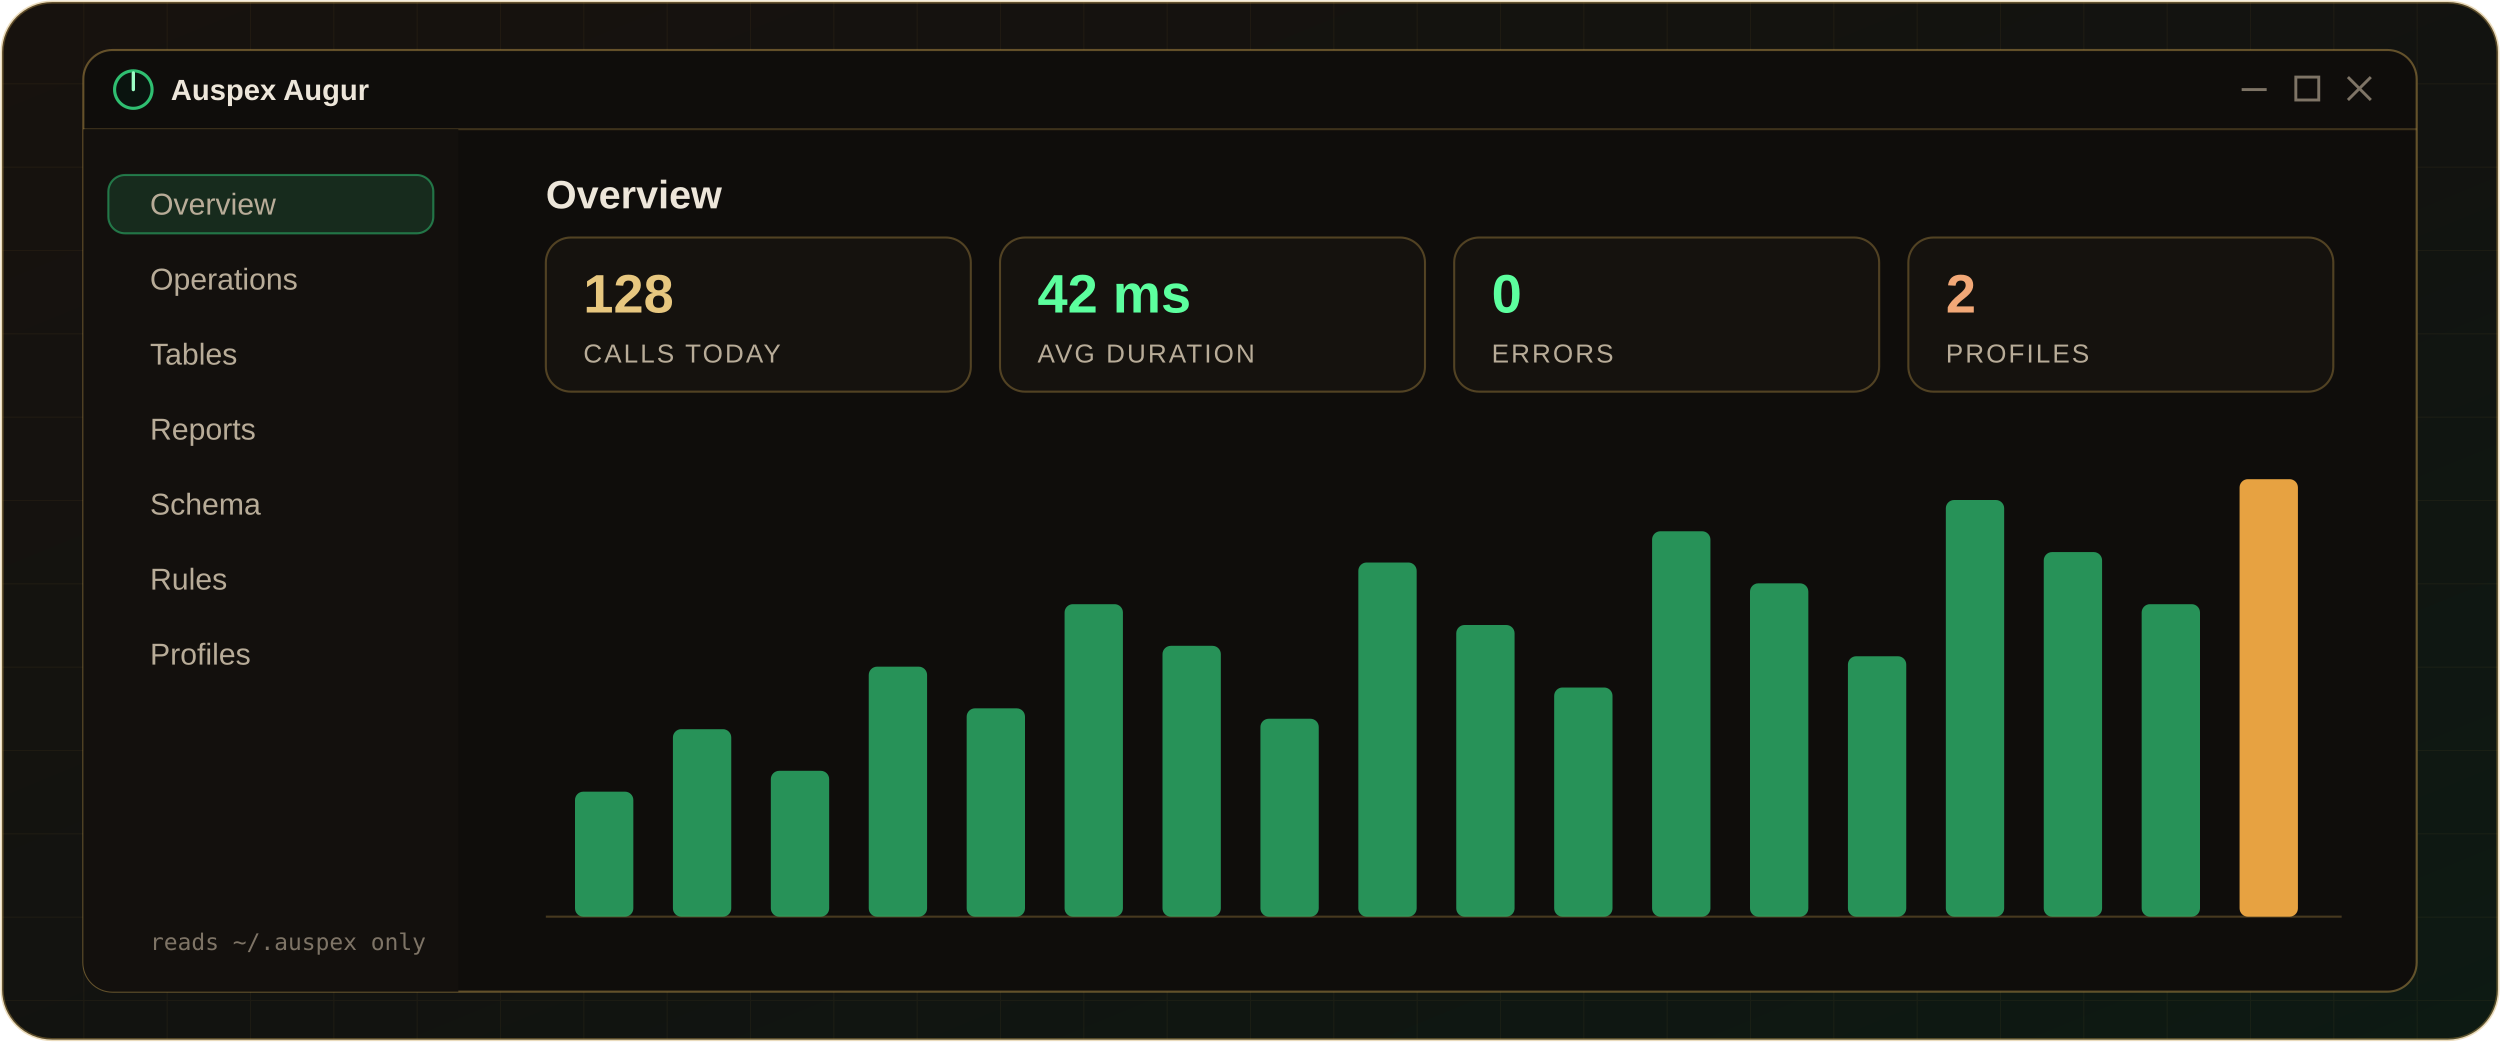
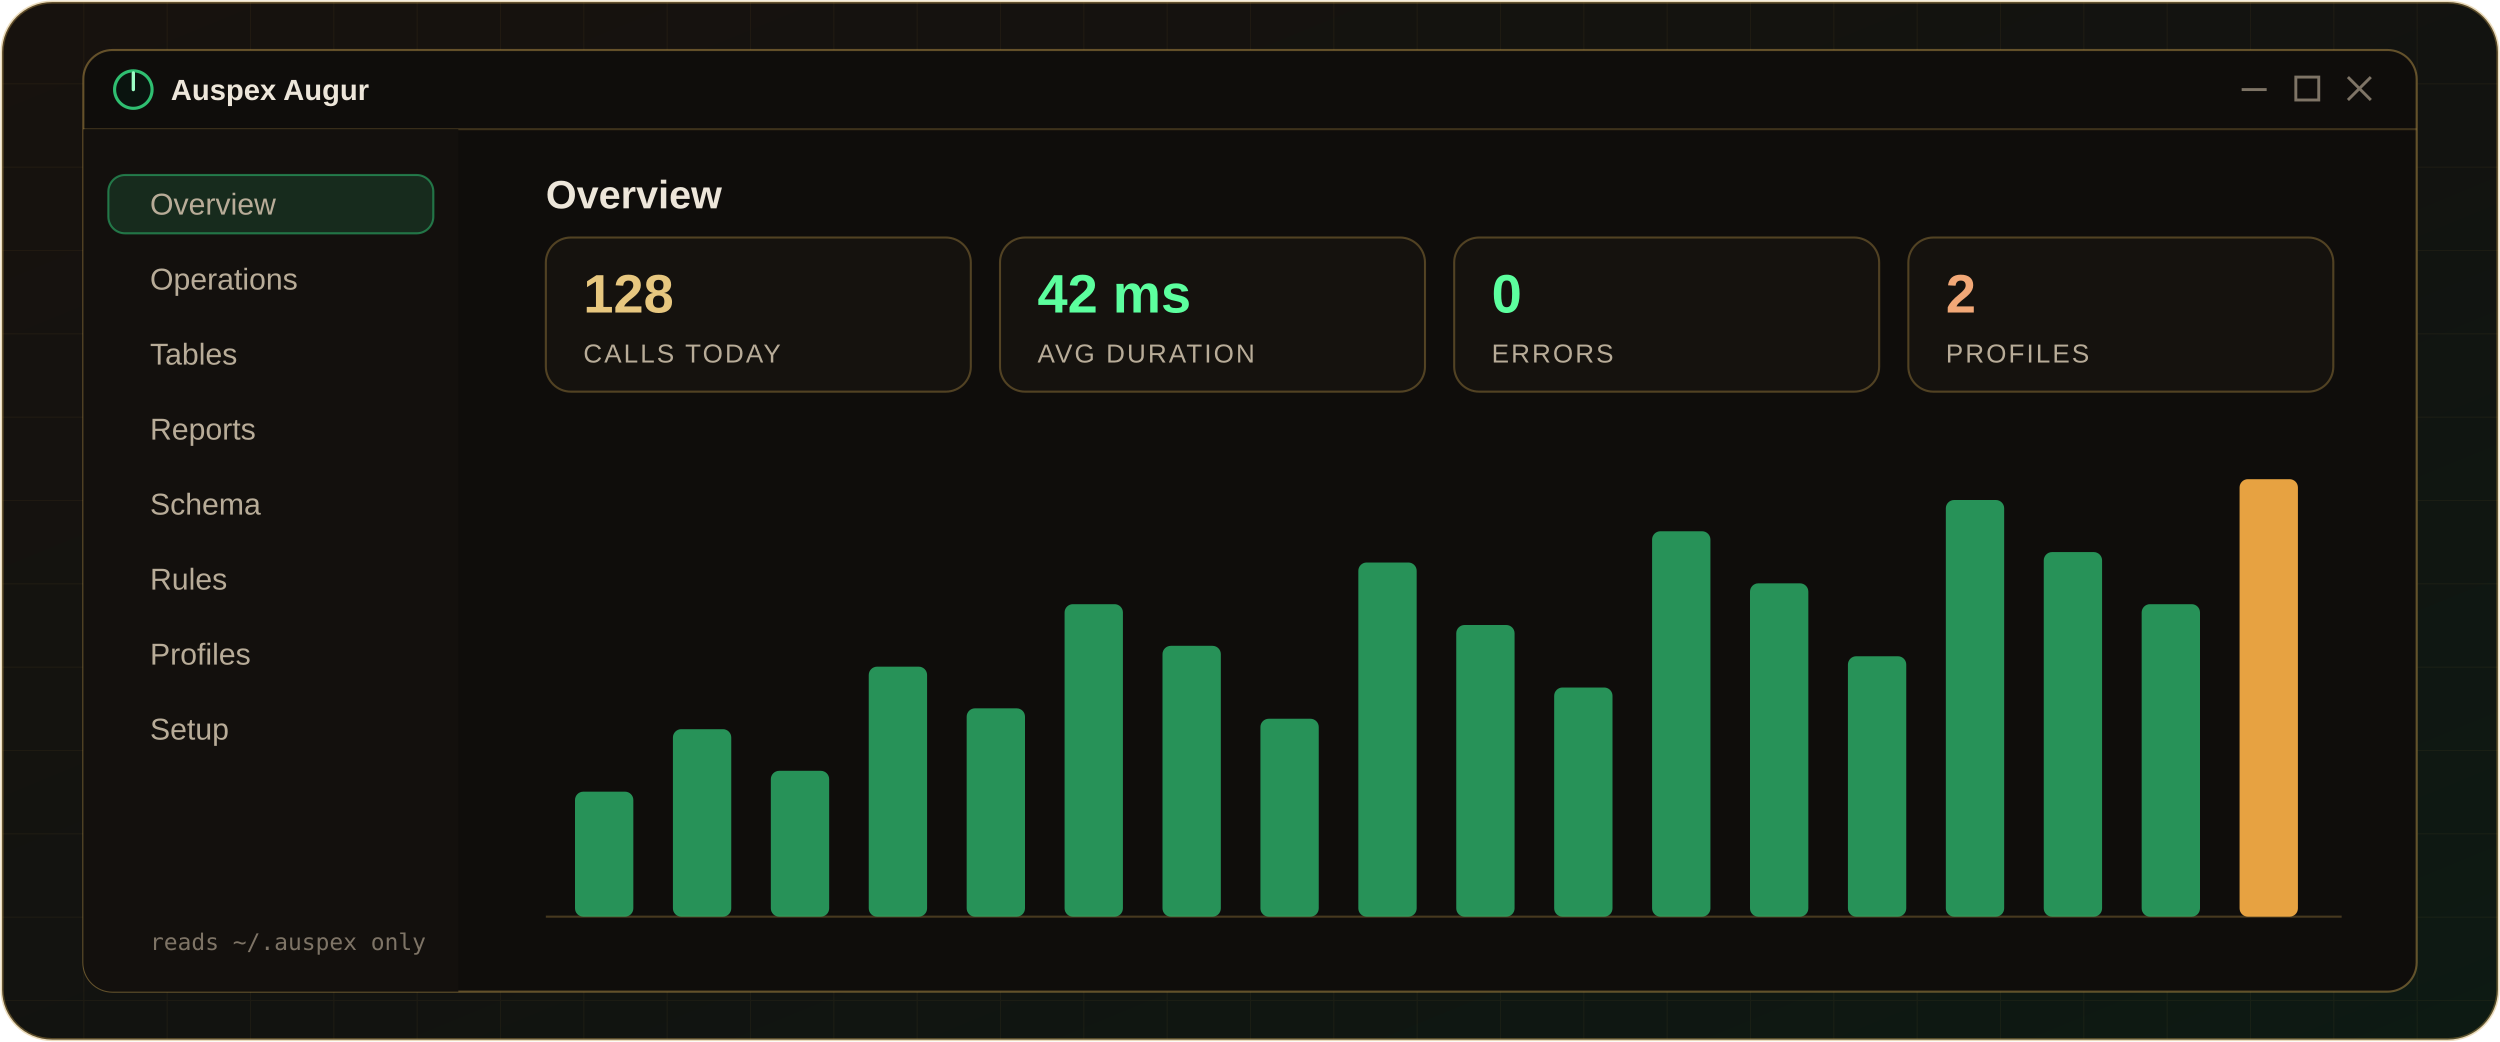
- <svg xmlns="http://www.w3.org/2000/svg" width="1200" height="500" viewBox="0 0 1200 500" role="img" aria-label="Desktop app: overview charts, the report library, the relation map and a table page with switchable themes">
+ <svg xmlns="http://www.w3.org/2000/svg" width="1200" height="500" viewBox="0 0 1200 500" role="img" aria-label="Desktop app: overview charts, the report library, the relation map, a table page with switchable themes and the first-run Setup screen">
  <style>
- .sc { opacity: 0; animation: 16s ease-in-out infinite; }
- .s0 { opacity: 1; animation-name: s0; } .s1 { animation-name: s1; } .s2 { animation-name: s2; } .s3 { animation-name: s3; }
- @keyframes s0 { 0% { opacity: 0; } 2.19%, 22.81% { opacity: 1; } 25.00%, 100% { opacity: 0; } }
- @keyframes s1 { 0%, 25.00% { opacity: 0; } 27.19%, 47.81% { opacity: 1; } 50.00%, 100% { opacity: 0; } }
- @keyframes s2 { 0%, 50.00% { opacity: 0; } 52.19%, 72.81% { opacity: 1; } 75.00%, 100% { opacity: 0; } }
- @keyframes s3 { 0%, 75.00% { opacity: 0; } 77.19%, 97.81% { opacity: 1; } 100.00%, 100% { opacity: 0; } }
- .hl { animation: hl 16s ease-in-out infinite; }
- @keyframes hl { 0% { transform: translateY(0); } 0.31%, 23.13% { transform: translateY(0px); } 25.31%, 48.13% { transform: translateY(108px); } 50.31%, 73.13% { transform: translateY(144px); } 75.31%, 98.13% { transform: translateY(72px); } 100% { transform: translateY(0); } }
+ .sc { opacity: 0; animation: 20s ease-in-out infinite; }
+ .s0 { opacity: 1; animation-name: s0; } .s1 { animation-name: s1; } .s2 { animation-name: s2; } .s3 { animation-name: s3; } .s4 { animation-name: s4; }
+ @keyframes s0 { 0.00% { opacity: 0; } 1.75%, 18.25% { opacity: 1; } 20.00%, 100% { opacity: 0; } }
+ @keyframes s1 { 0.00%, 20.00% { opacity: 0; } 21.75%, 38.25% { opacity: 1; } 40.00%, 100% { opacity: 0; } }
+ @keyframes s2 { 0.00%, 40.00% { opacity: 0; } 41.75%, 58.25% { opacity: 1; } 60.00%, 100% { opacity: 0; } }
+ @keyframes s3 { 0.00%, 60.00% { opacity: 0; } 61.75%, 78.25% { opacity: 1; } 80.00%, 100% { opacity: 0; } }
+ @keyframes s4 { 0%, 80.00% { opacity: 0; } 81.75%, 98.25% { opacity: 1; } 100% { opacity: 0; } }
+ .hl { animation: hl 20s ease-in-out infinite; }
+ @keyframes hl { 0.00% { transform: translateY(0); } 0.25%, 18.50% { transform: translateY(0px); } 20.25%, 38.50% { transform: translateY(108px); } 40.25%, 58.50% { transform: translateY(144px); } 60.25%, 78.50% { transform: translateY(72px); } 80.25%, 98.50% { transform: translateY(252px); } 100% { transform: translateY(0); } }
.msw { transform-origin: 64px 43px; animation: spin 3s linear infinite; }
@keyframes spin { to { transform: rotate(360deg); } }
- .bar { transform-box: fill-box; transform-origin: bottom; animation: bar 16s ease-out infinite; }
- @keyframes bar { 0% { transform: scaleY(.05); } 7.50%, 100% { transform: scaleY(1); } }
- .rbar { transform-box: fill-box; transform-origin: left; animation: rbar 16s ease-out infinite; }
- @keyframes rbar { 0%, 26.25% { transform: scaleX(.05); } 33.75%, 100% { transform: scaleX(1); } }
- .ask { animation: ask 16s ease-in-out infinite; }
- @keyframes ask { 0%, 37.50% { stroke-opacity: .6; } 40.00% { stroke-opacity: 1; fill: #5A3416; } 43.13%, 100% { stroke-opacity: .6; fill: #33200F; } }
- .node { transform-box: fill-box; transform-origin: center; animation: node 16s cubic-bezier(.2,.9,.3,1.3) infinite; }
- @keyframes node { 0%, 51.25% { opacity: 0; transform: scale(.6); } 55.00%, 100% { opacity: 1; transform: none; } }
- .edge { stroke-dasharray: 400; animation: edge 16s ease-out infinite; }
- @keyframes edge { 0%, 51.88% { stroke-dashoffset: 400; } 58.75%, 100% { stroke-dashoffset: 0; } }
+ .bar { transform-box: fill-box; transform-origin: bottom; animation: bar 20s ease-out infinite; }
+ @keyframes bar { 0.00% { transform: scaleY(.05); } 6.00%, 100% { transform: scaleY(1); } }
+ .rbar { transform-box: fill-box; transform-origin: left; animation: rbar 20s ease-out infinite; }
+ @keyframes rbar { 0.00%, 21.00% { transform: scaleX(.05); } 27.00%, 100% { transform: scaleX(1); } }
+ .ask { animation: ask 20s ease-in-out infinite; }
+ @keyframes ask { 0.00%, 30.00% { stroke-opacity: .6; } 32.00% { stroke-opacity: 1; fill: #5A3416; } 34.50%, 100% { stroke-opacity: .6; fill: #33200F; } }
+ .node { transform-box: fill-box; transform-origin: center; animation: node 20s cubic-bezier(.2,.9,.3,1.3) infinite; }
+ @keyframes node { 0.00%, 41.00% { opacity: 0; transform: scale(.6); } 44.00%, 100% { opacity: 1; transform: none; } }
+ .edge { stroke-dasharray: 400; animation: edge 20s ease-out infinite; }
+ @keyframes edge { 0.00%, 41.50% { stroke-dashoffset: 400; } 47.00%, 100% { stroke-dashoffset: 0; } }
.ping { transform-box: fill-box; transform-origin: center; opacity: 0; animation: ping 2s ease-out infinite; }
@keyframes ping { 0% { transform: scale(.5); opacity: .7; } 100% { transform: scale(2); opacity: 0; } }
- .tc, .tc2 { fill: #1F5A36; stroke: #2FBF71; animation: 16s linear infinite; }
+ .tc, .tc2 { fill: #1F5A36; stroke: #2FBF71; animation: 20s linear infinite; }
.tc { animation-name: tc; } .tc2 { fill: #14261B; animation-name: tc2; }
- @keyframes tc { 0%, 80.63% { fill: #1F5A36; stroke: #2FBF71; } 82.50%, 86.88% { fill: #5A3416; stroke: #D7783A; } 88.75%, 93.13% { fill: #2E5414; stroke: #7CFF4F; } 95.00%, 98.13% { fill: #14403A; stroke: #3FB8A8; } 100% { fill: #1F5A36; stroke: #2FBF71; } }
- @keyframes tc2 { 0%, 80.63% { fill: #14261B; stroke: #2FBF71; } 82.50%, 86.88% { fill: #3A2310; stroke: #D7783A; } 88.75%, 93.13% { fill: #1D3510; stroke: #7CFF4F; } 95.00%, 98.13% { fill: #0E2B27; stroke: #3FB8A8; } 100% { fill: #14261B; stroke: #2FBF71; } }
- .sring { animation: sring 16s ease-in-out infinite; }
- @keyframes sring { 0%, 80.63% { transform: translateX(0); } 82.50%, 86.88% { transform: translateX(46px); } 88.75%, 93.13% { transform: translateX(92px); } 95.00%, 98.13% { transform: translateX(138px); } 100% { transform: translateX(0); } }
+ @keyframes tc { 0.00%, 64.50% { fill: #1F5A36; stroke: #2FBF71; } 66.00%, 69.50% { fill: #5A3416; stroke: #D7783A; } 71.00%, 74.50% { fill: #2E5414; stroke: #7CFF4F; } 76.00%, 78.50% { fill: #14403A; stroke: #3FB8A8; } 100% { fill: #1F5A36; stroke: #2FBF71; } }
+ @keyframes tc2 { 0.00%, 64.50% { fill: #14261B; stroke: #2FBF71; } 66.00%, 69.50% { fill: #3A2310; stroke: #D7783A; } 71.00%, 74.50% { fill: #1D3510; stroke: #7CFF4F; } 76.00%, 78.50% { fill: #0E2B27; stroke: #3FB8A8; } 100% { fill: #14261B; stroke: #2FBF71; } }
+ .sring { animation: sring 20s ease-in-out infinite; }
+ @keyframes sring { 0.00%, 64.50% { transform: translateX(0); } 66.00%, 69.50% { transform: translateX(46px); } 71.00%, 74.50% { transform: translateX(92px); } 76.00%, 78.50% { transform: translateX(138px); } 100% { transform: translateX(0); } }
+ .chk { transform-box: fill-box; transform-origin: center; animation: chk 20s cubic-bezier(.2,.9,.3,1.3) infinite; }
+ @keyframes chk { 0%, 81.00% { opacity: 0; transform: scale(.4); } 82.50%, 100% { opacity: 1; transform: none; } }
+ .pwd { animation: pwd 20s steps(10) infinite; }
+ @keyframes pwd { 0%, 86.00% { width: 0; } 90.00%, 100% { width: 132px; } }
+ .save { animation: save 20s ease-in-out infinite; }
+ @keyframes save { 0%, 90.50% { fill: #13301F; } 91.25% { fill: #2FBF71; } 92.50%, 100% { fill: #13301F; } }
+ .saved { animation: saved 20s ease-out infinite; }
+ @keyframes saved { 0%, 92.25% { opacity: 0; } 93.50%, 100% { opacity: 1; } }
@media (prefers-reduced-motion: reduce) { * { animation: none !important; } }
</style>
  <defs>
    <linearGradient id="dbg" x1="0" y1="0" x2="1" y2="1">
      <stop offset="0" stop-color="#17120E" />
      <stop offset=".55" stop-color="#121310" />
      <stop offset="1" stop-color="#0D1A13" />
    </linearGradient>
    <pattern id="dgrid" width="40" height="40" patternUnits="userSpaceOnUse">
      <path d="M40 0H0V40" fill="none" stroke="#C9A04F" stroke-opacity=".06" stroke-width="1" />
    </pattern>
  </defs>
  <rect x="1" y="1" width="1198" height="498" rx="24" fill="url(#dbg)" />
  <rect x="1" y="1" width="1198" height="498" rx="24" fill="url(#dgrid)" />
  <rect x="1" y="1" width="1198" height="498" rx="24" fill="none" stroke="#C9A04F" stroke-opacity=".38" stroke-width="1.5" />
  <rect x="40" y="24" width="1120" height="452" rx="14" fill="#0F0D0B" stroke="#C9A04F" stroke-opacity=".45" />
  <path d="M40 62H1160" stroke="#C9A04F" stroke-opacity=".25" />
  <circle cx="64" cy="43" r="9" fill="#0A140F" stroke="#2FBF71" stroke-width="1.5" />
  <g class="msw">
    <line x1="64" y1="43" x2="64" y2="35" stroke="#9DFFC6" stroke-width="1.6" stroke-linecap="round" />
  </g>
  <text x="82" y="48" font-family="'Segoe UI', -apple-system, 'Helvetica Neue', Arial, sans-serif" font-size="14" font-weight="700" fill="#EDE6DA">Auspex Augur</text>
  <g stroke="#7E7466" stroke-width="1.4" fill="none">
    <path d="M1076 43h12" />
    <rect x="1102" y="37" width="11" height="11" />
    <path d="M1127 37l11 11M1138 37l-11 11" />
  </g>
  <path d="M40 62H220V476H54a14 14 0 0 1-14-14z" fill="#13100D" />
  <rect class="hl" x="52" y="84" width="156" height="28" rx="8" fill="#2FBF71" fill-opacity=".16" stroke="#2FBF71" stroke-opacity=".55" />
  <text x="72" y="103" font-family="'Segoe UI', -apple-system, 'Helvetica Neue', Arial, sans-serif" font-size="14.5" fill="#B8AC98">Overview</text>
  <text x="72" y="139" font-family="'Segoe UI', -apple-system, 'Helvetica Neue', Arial, sans-serif" font-size="14.5" fill="#B8AC98">Operations</text>
  <text x="72" y="175" font-family="'Segoe UI', -apple-system, 'Helvetica Neue', Arial, sans-serif" font-size="14.5" fill="#B8AC98">Tables</text>
  <text x="72" y="211" font-family="'Segoe UI', -apple-system, 'Helvetica Neue', Arial, sans-serif" font-size="14.5" fill="#B8AC98">Reports</text>
  <text x="72" y="247" font-family="'Segoe UI', -apple-system, 'Helvetica Neue', Arial, sans-serif" font-size="14.5" fill="#B8AC98">Schema</text>
  <text x="72" y="283" font-family="'Segoe UI', -apple-system, 'Helvetica Neue', Arial, sans-serif" font-size="14.5" fill="#B8AC98">Rules</text>
  <text x="72" y="319" font-family="'Segoe UI', -apple-system, 'Helvetica Neue', Arial, sans-serif" font-size="14.5" fill="#B8AC98">Profiles</text>
+   <text x="72" y="355" font-family="'Segoe UI', -apple-system, 'Helvetica Neue', Arial, sans-serif" font-size="14.5" fill="#B8AC98">Setup</text>
  <text x="72" y="456" font-family="Consolas, 'SFMono-Regular', Menlo, monospace" font-size="11" fill="#7E7466">reads ~/.auspex only</text>
  <g class="sc s0">
    <text x="262" y="100" font-family="'Segoe UI', -apple-system, 'Helvetica Neue', Arial, sans-serif" font-size="19" font-weight="700" fill="#EDE6DA">Overview</text>
    <rect x="262" y="114" width="204" height="74" rx="12" fill="#15120E" stroke="#C9A04F" stroke-opacity=".35" />
    <text x="280" y="150" font-family="'Segoe UI', -apple-system, 'Helvetica Neue', Arial, sans-serif" font-size="26" font-weight="700" fill="#E7C77F">128</text>
    <text x="280" y="174" font-family="'Segoe UI', -apple-system, 'Helvetica Neue', Arial, sans-serif" font-size="12.5" letter-spacing="1" fill="#B8AC98">CALLS TODAY</text>
    <rect x="480" y="114" width="204" height="74" rx="12" fill="#15120E" stroke="#C9A04F" stroke-opacity=".35" />
    <text x="498" y="150" font-family="'Segoe UI', -apple-system, 'Helvetica Neue', Arial, sans-serif" font-size="26" font-weight="700" fill="#5CFF9E">42 ms</text>
    <text x="498" y="174" font-family="'Segoe UI', -apple-system, 'Helvetica Neue', Arial, sans-serif" font-size="12.5" letter-spacing="1" fill="#B8AC98">AVG DURATION</text>
    <rect x="698" y="114" width="204" height="74" rx="12" fill="#15120E" stroke="#C9A04F" stroke-opacity=".35" />
    <text x="716" y="150" font-family="'Segoe UI', -apple-system, 'Helvetica Neue', Arial, sans-serif" font-size="26" font-weight="700" fill="#5CFF9E">0</text>
    <text x="716" y="174" font-family="'Segoe UI', -apple-system, 'Helvetica Neue', Arial, sans-serif" font-size="12.5" letter-spacing="1" fill="#B8AC98">ERRORS</text>
    <rect x="916" y="114" width="204" height="74" rx="12" fill="#15120E" stroke="#C9A04F" stroke-opacity=".35" />
    <text x="934" y="150" font-family="'Segoe UI', -apple-system, 'Helvetica Neue', Arial, sans-serif" font-size="26" font-weight="700" fill="#F2A877">2</text>
    <text x="934" y="174" font-family="'Segoe UI', -apple-system, 'Helvetica Neue', Arial, sans-serif" font-size="12.5" letter-spacing="1" fill="#B8AC98">PROFILES</text>
    <path d="M262 440H1124" stroke="#C9A04F" stroke-opacity=".3" />
    <rect class="bar" x="276" y="380" width="28" height="60" rx="4" fill="#2FBF71" fill-opacity="0.75" style="animation-delay:0.00s" />
    <rect class="bar" x="323" y="350" width="28" height="90" rx="4" fill="#2FBF71" fill-opacity="0.75" style="animation-delay:0.04s" />
    <rect class="bar" x="370" y="370" width="28" height="70" rx="4" fill="#2FBF71" fill-opacity="0.75" style="animation-delay:0.08s" />
    <rect class="bar" x="417" y="320" width="28" height="120" rx="4" fill="#2FBF71" fill-opacity="0.75" style="animation-delay:0.12s" />
    <rect class="bar" x="464" y="340" width="28" height="100" rx="4" fill="#2FBF71" fill-opacity="0.75" style="animation-delay:0.16s" />
    <rect class="bar" x="511" y="290" width="28" height="150" rx="4" fill="#2FBF71" fill-opacity="0.75" style="animation-delay:0.20s" />
    <rect class="bar" x="558" y="310" width="28" height="130" rx="4" fill="#2FBF71" fill-opacity="0.75" style="animation-delay:0.24s" />
    <rect class="bar" x="605" y="345" width="28" height="95" rx="4" fill="#2FBF71" fill-opacity="0.75" style="animation-delay:0.28s" />
    <rect class="bar" x="652" y="270" width="28" height="170" rx="4" fill="#2FBF71" fill-opacity="0.75" style="animation-delay:0.32s" />
    <rect class="bar" x="699" y="300" width="28" height="140" rx="4" fill="#2FBF71" fill-opacity="0.75" style="animation-delay:0.36s" />
    <rect class="bar" x="746" y="330" width="28" height="110" rx="4" fill="#2FBF71" fill-opacity="0.75" style="animation-delay:0.40s" />
    <rect class="bar" x="793" y="255" width="28" height="185" rx="4" fill="#2FBF71" fill-opacity="0.75" style="animation-delay:0.44s" />
    <rect class="bar" x="840" y="280" width="28" height="160" rx="4" fill="#2FBF71" fill-opacity="0.75" style="animation-delay:0.48s" />
    <rect class="bar" x="887" y="315" width="28" height="125" rx="4" fill="#2FBF71" fill-opacity="0.75" style="animation-delay:0.52s" />
    <rect class="bar" x="934" y="240" width="28" height="200" rx="4" fill="#2FBF71" fill-opacity="0.75" style="animation-delay:0.56s" />
    <rect class="bar" x="981" y="265" width="28" height="175" rx="4" fill="#2FBF71" fill-opacity="0.75" style="animation-delay:0.60s" />
    <rect class="bar" x="1028" y="290" width="28" height="150" rx="4" fill="#2FBF71" fill-opacity="0.75" style="animation-delay:0.64s" />
    <rect class="bar" x="1075" y="230" width="28" height="210" rx="4" fill="#FFB347" fill-opacity="0.9" style="animation-delay:0.68s" />
  </g>
  <g class="sc s1">
    <text x="262" y="100" font-family="'Segoe UI', -apple-system, 'Helvetica Neue', Arial, sans-serif" font-size="19" font-weight="700" fill="#EDE6DA">Reports</text>
    <rect x="258" y="118" width="300" height="20" rx="0" fill="none" />
    <text x="270" y="140" font-family="'Segoe UI', -apple-system, 'Helvetica Neue', Arial, sans-serif" font-size="14.5" fill="#EDE6DA">▾ Orders</text>
    <text x="288" y="170" font-family="'Segoe UI', -apple-system, 'Helvetica Neue', Arial, sans-serif" font-size="14.5" fill="#EDE6DA">▾ Delivery</text>
    <text x="306" y="200" font-family="'Segoe UI', -apple-system, 'Helvetica Neue', Arial, sans-serif" font-size="14.5" fill="#5CFF9E">● weekly-delivery</text>
    <text x="306" y="230" font-family="'Segoe UI', -apple-system, 'Helvetica Neue', Arial, sans-serif" font-size="14.5" fill="#B8AC98">○ region-split</text>
    <text x="270" y="260" font-family="'Segoe UI', -apple-system, 'Helvetica Neue', Arial, sans-serif" font-size="14.5" fill="#EDE6DA">▸ Invoices</text>
    <text x="270" y="290" font-family="'Segoe UI', -apple-system, 'Helvetica Neue', Arial, sans-serif" font-size="14.5" fill="#EDE6DA">▸ Shipments</text>
    <rect x="262" y="187" width="270" height="28" rx="8" fill="#2FBF71" fill-opacity=".12" />
    <rect x="580" y="114" width="544" height="346" rx="14" fill="#15120E" stroke="#C9A04F" stroke-opacity=".35" />
    <text x="600" y="150" font-family="'Segoe UI', -apple-system, 'Helvetica Neue', Arial, sans-serif" font-size="18" font-weight="700" fill="#EDE6DA">weekly-delivery</text>
    <rect x="770" y="134" width="96" height="22" rx="11" fill="#13301F" stroke="#2FBF71" />
    <text x="818" y="150" text-anchor="middle" font-family="Consolas, 'SFMono-Regular', Menlo, monospace" font-size="11" font-weight="700" fill="#7DE3A9">APPROVED</text>
    <text x="600" y="182" font-family="Consolas, 'SFMono-Regular', Menlo, monospace" font-size="13" fill="#B8AC98">8 rows · 41 ms · plan ok · preset last_7_days</text>
    <rect class="ask" x="966" y="132" width="140" height="28" rx="14" fill="#33200F" stroke="#D7783A" />
    <text x="1036" y="151" text-anchor="middle" font-family="'Segoe UI', -apple-system, 'Helvetica Neue', Arial, sans-serif" font-size="13" font-weight="700" fill="#F2A877">Ask agent</text>
    <path d="M600 205H1104" stroke="#C9A04F" stroke-opacity=".25" />
    <text x="600" y="240" font-family="Consolas, 'SFMono-Regular', Menlo, monospace" font-size="12" letter-spacing="1" fill="#7E7466">REGION</text>
    <text x="1110" y="240" text-anchor="end" font-family="Consolas, 'SFMono-Regular', Menlo, monospace" font-size="12" letter-spacing="1" fill="#7E7466">DELIVERED</text>
    <text x="600" y="292" font-family="'Segoe UI', -apple-system, 'Helvetica Neue', Arial, sans-serif" font-size="14" fill="#EDE6DA">North</text>
    <rect class="rbar" x="720" y="280" width="320" height="14" rx="4" fill="#2FBF71" fill-opacity=".6" style="animation-delay:0.00s" />
    <text x="1110" y="292" text-anchor="end" font-family="Consolas, 'SFMono-Regular', Menlo, monospace" font-size="13.5" fill="#B8AC98">1,240</text>
    <text x="600" y="324" font-family="'Segoe UI', -apple-system, 'Helvetica Neue', Arial, sans-serif" font-size="14" fill="#EDE6DA">South</text>
    <rect class="rbar" x="720" y="312" width="284.8" height="14" rx="4" fill="#2FBF71" fill-opacity=".6" style="animation-delay:0.08s" />
    <text x="1110" y="324" text-anchor="end" font-family="Consolas, 'SFMono-Regular', Menlo, monospace" font-size="13.5" fill="#B8AC98">1,105</text>
    <text x="600" y="356" font-family="'Segoe UI', -apple-system, 'Helvetica Neue', Arial, sans-serif" font-size="14" fill="#EDE6DA">East</text>
    <rect class="rbar" x="720" y="344" width="252.8" height="14" rx="4" fill="#2FBF71" fill-opacity=".6" style="animation-delay:0.16s" />
    <text x="1110" y="356" text-anchor="end" font-family="Consolas, 'SFMono-Regular', Menlo, monospace" font-size="13.5" fill="#B8AC98">980</text>
    <text x="600" y="388" font-family="'Segoe UI', -apple-system, 'Helvetica Neue', Arial, sans-serif" font-size="14" fill="#EDE6DA">West</text>
    <rect class="rbar" x="720" y="376" width="224" height="14" rx="4" fill="#2FBF71" fill-opacity=".6" style="animation-delay:0.24s" />
    <text x="1110" y="388" text-anchor="end" font-family="Consolas, 'SFMono-Regular', Menlo, monospace" font-size="13.5" fill="#B8AC98">870</text>
    <text x="600" y="420" font-family="'Segoe UI', -apple-system, 'Helvetica Neue', Arial, sans-serif" font-size="14" fill="#EDE6DA">Central</text>
    <rect class="rbar" x="720" y="408" width="195.2" height="14" rx="4" fill="#2FBF71" fill-opacity=".6" style="animation-delay:0.32s" />
    <text x="1110" y="420" text-anchor="end" font-family="Consolas, 'SFMono-Regular', Menlo, monospace" font-size="13.5" fill="#B8AC98">760</text>
  </g>
  <g class="sc s2">
    <text x="262" y="100" font-family="'Segoe UI', -apple-system, 'Helvetica Neue', Arial, sans-serif" font-size="19" font-weight="700" fill="#EDE6DA">Schema · relation map</text>
    <path class="edge" d="M690 285L470 190" stroke="#C9A04F" stroke-opacity=".55" stroke-width="1.5" fill="none" style="animation-delay:0.00s" />
    <path class="edge" d="M690 285L910 185" stroke="#C9A04F" stroke-opacity=".55" stroke-width="1.5" fill="none" style="animation-delay:0.08s" />
    <path class="edge" d="M690 285L930 385" stroke="#C9A04F" stroke-opacity=".55" stroke-width="1.5" fill="none" style="animation-delay:0.16s" />
    <path class="edge" d="M690 285L450 390" stroke="#C9A04F" stroke-opacity=".55" stroke-width="1.5" fill="none" style="animation-delay:0.24s" />
    <path class="edge" d="M690 285L690 430" stroke="#C9A04F" stroke-opacity=".55" stroke-width="1.5" fill="none" style="animation-delay:0.32s" />
    <path class="edge" d="M690 285L690 140" stroke="#C9A04F" stroke-opacity=".55" stroke-width="1.5" fill="none" style="animation-delay:0.40s" />
    <g class="node" style="animation-delay:0.12s">
      <rect x="378.1" y="173" width="183.8" height="34" rx="10" fill="#15120E" stroke="#C9A04F" stroke-opacity="0.6" stroke-width="1.5" />
      <text x="470" y="195" text-anchor="middle" font-family="Consolas, 'SFMono-Regular', Menlo, monospace" font-size="13.5" fill="#EDE6DA">example.order_items</text>
    </g>
    <g class="node" style="animation-delay:0.24s">
      <rect x="826.3" y="168" width="167.4" height="34" rx="10" fill="#15120E" stroke="#C9A04F" stroke-opacity="0.6" stroke-width="1.5" />
      <text x="910" y="190" text-anchor="middle" font-family="Consolas, 'SFMono-Regular', Menlo, monospace" font-size="13.5" fill="#EDE6DA">example.customers</text>
    </g>
    <g class="node" style="animation-delay:0.36s">
      <rect x="846.3" y="368" width="167.4" height="34" rx="10" fill="#15120E" stroke="#C9A04F" stroke-opacity="0.6" stroke-width="1.5" />
      <text x="930" y="390" text-anchor="middle" font-family="Consolas, 'SFMono-Regular', Menlo, monospace" font-size="13.5" fill="#EDE6DA">example.shipments</text>
    </g>
    <g class="node" style="animation-delay:0.48s">
      <rect x="354.0" y="373" width="192.0" height="34" rx="10" fill="#15120E" stroke="#C9A04F" stroke-opacity="0.6" stroke-width="1.5" />
      <text x="450" y="395" text-anchor="middle" font-family="Consolas, 'SFMono-Regular', Menlo, monospace" font-size="13.5" fill="#EDE6DA">example.order_events</text>
    </g>
    <g class="node" style="animation-delay:0.60s">
      <rect x="594.0" y="413" width="192.0" height="34" rx="10" fill="#15120E" stroke="#C9A04F" stroke-opacity="0.6" stroke-width="1.5" />
      <text x="690" y="435" text-anchor="middle" font-family="Consolas, 'SFMono-Regular', Menlo, monospace" font-size="13.5" fill="#EDE6DA">example.status_codes</text>
    </g>
    <g class="node" style="animation-delay:0.72s">
      <rect x="622.7" y="123" width="134.6" height="34" rx="10" fill="#15120E" stroke="#C9A04F" stroke-opacity="0.6" stroke-width="1.5" />
      <text x="690" y="145" text-anchor="middle" font-family="Consolas, 'SFMono-Regular', Menlo, monospace" font-size="13.5" fill="#EDE6DA">test.invoices</text>
    </g>
    <g class="node" style="animation-delay:0.00s">
      <rect x="618.6" y="268" width="142.8" height="34" rx="10" fill="#13301F" stroke="#5CFF9E" stroke-opacity="1" stroke-width="1.5" />
      <text x="690" y="290" text-anchor="middle" font-family="Consolas, 'SFMono-Regular', Menlo, monospace" font-size="13.5" fill="#CFF5DD">example.orders</text>
    </g>
    <circle class="ping" cx="690" cy="285" r="60" fill="none" stroke="#5CFF9E" stroke-width="1.2" />
  </g>
  <g class="sc s3">
    <text x="262" y="100" font-family="'Segoe UI', -apple-system, 'Helvetica Neue', Arial, sans-serif" font-size="19" font-weight="700" fill="#EDE6DA">example.orders</text>
    <text x="430" y="100" font-family="'Segoe UI', -apple-system, 'Helvetica Neue', Arial, sans-serif" font-size="13" fill="#7E7466">Schema ▸ example.orders · table page</text>
    <text x="262" y="130" font-family="Consolas, 'SFMono-Regular', Menlo, monospace" font-size="11.5" letter-spacing="1.2" fill="#7E7466">PRIMARY KEY</text>
    <g>
      <rect class="tc" x="262" y="140" width="90" height="30" rx="15" stroke-width="1.4" />
      <text x="307" y="160" text-anchor="middle" font-family="Consolas, 'SFMono-Regular', Menlo, monospace" font-size="13" fill="#EDE6DA">order_id</text>
    </g>
    <text x="262" y="200" font-family="Consolas, 'SFMono-Regular', Menlo, monospace" font-size="11.5" letter-spacing="1.2" fill="#7E7466">FOREIGN KEYS</text>
    <g>
      <rect class="tc" x="262" y="210" width="274" height="30" rx="15" stroke-width="1.4" />
      <text x="399" y="230" text-anchor="middle" font-family="Consolas, 'SFMono-Regular', Menlo, monospace" font-size="13" fill="#EDE6DA">customer_id → example.customers</text>
    </g>
    <g>
      <rect class="tc" x="546" y="210" width="298" height="30" rx="15" stroke-width="1.4" />
      <text x="695" y="230" text-anchor="middle" font-family="Consolas, 'SFMono-Regular', Menlo, monospace" font-size="13" fill="#EDE6DA">status_code → example.status_codes</text>
    </g>
    <text x="262" y="270" font-family="Consolas, 'SFMono-Regular', Menlo, monospace" font-size="11.5" letter-spacing="1.2" fill="#7E7466">5 · CORE</text>
    <g>
      <rect class="tc" x="262" y="280" width="106" height="30" rx="15" stroke-width="1.4" />
      <text x="315" y="300" text-anchor="middle" font-family="Consolas, 'SFMono-Regular', Menlo, monospace" font-size="13" fill="#EDE6DA">created_at</text>
    </g>
    <g>
      <rect class="tc" x="378" y="280" width="114" height="30" rx="15" stroke-width="1.4" />
      <text x="435" y="300" text-anchor="middle" font-family="Consolas, 'SFMono-Regular', Menlo, monospace" font-size="13" fill="#EDE6DA">status_code</text>
    </g>
    <g>
      <rect class="tc" x="502" y="280" width="114" height="30" rx="15" stroke-width="1.4" />
      <text x="559" y="300" text-anchor="middle" font-family="Consolas, 'SFMono-Regular', Menlo, monospace" font-size="13" fill="#EDE6DA">customer_id</text>
    </g>
    <text x="262" y="340" font-family="Consolas, 'SFMono-Regular', Menlo, monospace" font-size="11.5" letter-spacing="1.2" fill="#7E7466">4 · FREQUENT</text>
    <g>
      <rect class="tc2" x="262" y="350" width="74" height="30" rx="15" stroke-width="1.4" />
      <text x="299" y="370" text-anchor="middle" font-family="Consolas, 'SFMono-Regular', Menlo, monospace" font-size="13" fill="#EDE6DA">amount</text>
    </g>
    <g>
      <rect class="tc2" x="346" y="350" width="122" height="30" rx="15" stroke-width="1.4" />
      <text x="407" y="370" text-anchor="middle" font-family="Consolas, 'SFMono-Regular', Menlo, monospace" font-size="13" fill="#EDE6DA">delivered_at</text>
    </g>
    <text x="900" y="400" text-anchor="start" font-family="Consolas, 'SFMono-Regular', Menlo, monospace" font-size="11.5" letter-spacing="1.2" fill="#7E7466">THEMES + THEME STUDIO</text>
    <circle cx="900" cy="430" r="13" fill="#2FBF71" />
    <text x="900" y="462" text-anchor="middle" font-family="'Segoe UI', -apple-system, 'Helvetica Neue', Arial, sans-serif" font-size="10.5" fill="#B8AC98">Auspex</text>
    <circle cx="946" cy="430" r="13" fill="#D7783A" />
    <text x="946" y="462" text-anchor="middle" font-family="'Segoe UI', -apple-system, 'Helvetica Neue', Arial, sans-serif" font-size="10.5" fill="#B8AC98">Forge</text>
    <circle cx="992" cy="430" r="13" fill="#7CFF4F" />
    <text x="992" y="462" text-anchor="middle" font-family="'Segoe UI', -apple-system, 'Helvetica Neue', Arial, sans-serif" font-size="10.5" fill="#B8AC98">Phosphor</text>
    <circle cx="1038" cy="430" r="13" fill="#3FB8A8" />
    <text x="1038" y="462" text-anchor="middle" font-family="'Segoe UI', -apple-system, 'Helvetica Neue', Arial, sans-serif" font-size="10.5" fill="#B8AC98">Verdigris</text>
    <circle cx="1084" cy="430" r="13" fill="#E8DCC4" />
    <text x="1084" y="462" text-anchor="middle" font-family="'Segoe UI', -apple-system, 'Helvetica Neue', Arial, sans-serif" font-size="10.5" fill="#B8AC98">Ivory</text>
    <circle class="sring" cx="900" cy="430" r="18" fill="none" stroke="#EDE6DA" stroke-width="1.6" />
  </g>
+   <g class="sc s4">
+     <text x="262" y="100" font-family="'Segoe UI', -apple-system, 'Helvetica Neue', Arial, sans-serif" font-size="19" font-weight="700" fill="#EDE6DA">Setup</text>
+     <text x="330" y="100" font-family="'Segoe UI', -apple-system, 'Helvetica Neue', Arial, sans-serif" font-size="13" fill="#7E7466">first run · nothing here connects to a database</text>
+     <rect x="262" y="118" width="400" height="50" rx="12" fill="#15120E" stroke="#C9A04F" stroke-opacity=".3" />
+     <circle cx="290" cy="143" r="11" fill="none" stroke="#7E7466" stroke-width="1.4" />
+     <g class="chk" style="animation-delay:0.00s">
+       <circle cx="290" cy="143" r="11" fill="#13301F" stroke="#2FBF71" stroke-width="1.4" />
+       <path d="M284.5 143l4 4l7-8" fill="none" stroke="#5CFF9E" stroke-width="2" stroke-linecap="round" stroke-linejoin="round" />
+     </g>
+     <text x="314" y="140" font-family="'Segoe UI', -apple-system, 'Helvetica Neue', Arial, sans-serif" font-size="14.5" font-weight="600" fill="#EDE6DA">Node.js 22 found</text>
+     <text x="314" y="158" font-family="Consolas, 'SFMono-Regular', Menlo, monospace" font-size="11.5" fill="#7E7466">Node 20+ check</text>
+     <rect x="262" y="180" width="400" height="50" rx="12" fill="#15120E" stroke="#C9A04F" stroke-opacity=".3" />
+     <circle cx="290" cy="205" r="11" fill="none" stroke="#7E7466" stroke-width="1.4" />
+     <g class="chk" style="animation-delay:0.35s">
+       <circle cx="290" cy="205" r="11" fill="#13301F" stroke="#2FBF71" stroke-width="1.4" />
+       <path d="M284.5 205l4 4l7-8" fill="none" stroke="#5CFF9E" stroke-width="2" stroke-linecap="round" stroke-linejoin="round" />
+     </g>
+     <text x="314" y="202" font-family="'Segoe UI', -apple-system, 'Helvetica Neue', Arial, sans-serif" font-size="14.5" font-weight="600" fill="#EDE6DA">~/.auspex + example profiles</text>
+     <text x="314" y="220" font-family="Consolas, 'SFMono-Regular', Menlo, monospace" font-size="11.5" fill="#7E7466">created only when absent</text>
+     <rect x="262" y="242" width="400" height="50" rx="12" fill="#15120E" stroke="#C9A04F" stroke-opacity=".3" />
+     <circle cx="290" cy="267" r="11" fill="none" stroke="#7E7466" stroke-width="1.4" />
+     <g class="chk" style="animation-delay:0.70s">
+       <circle cx="290" cy="267" r="11" fill="#13301F" stroke="#2FBF71" stroke-width="1.4" />
+       <path d="M284.5 267l4 4l7-8" fill="none" stroke="#5CFF9E" stroke-width="2" stroke-linecap="round" stroke-linejoin="round" />
+     </g>
+     <text x="314" y="264" font-family="'Segoe UI', -apple-system, 'Helvetica Neue', Arial, sans-serif" font-size="14.5" font-weight="600" fill="#EDE6DA">Database connection</text>
+     <text x="314" y="282" font-family="Consolas, 'SFMono-Regular', Menlo, monospace" font-size="11.5" fill="#7E7466">password → pgpass only</text>
+     <rect x="262" y="304" width="400" height="50" rx="12" fill="#15120E" stroke="#C9A04F" stroke-opacity=".3" />
+     <circle cx="290" cy="329" r="11" fill="none" stroke="#7E7466" stroke-width="1.4" />
+     <g class="chk" style="animation-delay:1.05s">
+       <circle cx="290" cy="329" r="11" fill="#13301F" stroke="#2FBF71" stroke-width="1.4" />
+       <path d="M284.5 329l4 4l7-8" fill="none" stroke="#5CFF9E" stroke-width="2" stroke-linecap="round" stroke-linejoin="round" />
+     </g>
+     <text x="314" y="326" font-family="'Segoe UI', -apple-system, 'Helvetica Neue', Arial, sans-serif" font-size="14.5" font-weight="600" fill="#EDE6DA">MCP client entry</text>
+     <text x="314" y="344" font-family="Consolas, 'SFMono-Regular', Menlo, monospace" font-size="11.5" fill="#7E7466">copy · never edits your client</text>
+     <rect x="262" y="366" width="400" height="50" rx="12" fill="#15120E" stroke="#C9A04F" stroke-opacity=".3" />
+     <circle cx="290" cy="391" r="11" fill="none" stroke="#7E7466" stroke-width="1.4" />
+     <g class="chk" style="animation-delay:1.40s">
+       <circle cx="290" cy="391" r="11" fill="#13301F" stroke="#2FBF71" stroke-width="1.4" />
+       <path d="M284.5 391l4 4l7-8" fill="none" stroke="#5CFF9E" stroke-width="2" stroke-linecap="round" stroke-linejoin="round" />
+     </g>
+     <text x="314" y="388" font-family="'Segoe UI', -apple-system, 'Helvetica Neue', Arial, sans-serif" font-size="14.5" font-weight="600" fill="#EDE6DA">Workflow skills</text>
+     <text x="314" y="406" font-family="Consolas, 'SFMono-Regular', Menlo, monospace" font-size="11.5" fill="#7E7466">5 installed</text>
+     <rect x="690" y="114" width="434" height="346" rx="14" fill="#15120E" stroke="#C9A04F" stroke-opacity=".35" />
+     <text x="708" y="142" font-family="'Segoe UI', -apple-system, 'Helvetica Neue', Arial, sans-serif" font-size="15" font-weight="700" fill="#EDE6DA">Database connection</text>
+     <text x="708" y="166" font-family="Consolas, 'SFMono-Regular', Menlo, monospace" font-size="10.5" letter-spacing="1" fill="#7E7466">PROFILE</text>
+     <rect x="708" y="173" width="192" height="28" rx="7" fill="#0F0D0B" stroke="#C9A04F" stroke-opacity=".35" />
+     <text x="718" y="192" font-family="Consolas, 'SFMono-Regular', Menlo, monospace" font-size="12.5" fill="#EDE6DA">exampledb</text>
+     <text x="914" y="166" font-family="Consolas, 'SFMono-Regular', Menlo, monospace" font-size="10.5" letter-spacing="1" fill="#7E7466">HOST</text>
+     <rect x="914" y="173" width="192" height="28" rx="7" fill="#0F0D0B" stroke="#C9A04F" stroke-opacity=".35" />
+     <text x="924" y="192" font-family="Consolas, 'SFMono-Regular', Menlo, monospace" font-size="12.5" fill="#EDE6DA">db.example.test</text>
+     <text x="708" y="228" font-family="Consolas, 'SFMono-Regular', Menlo, monospace" font-size="10.5" letter-spacing="1" fill="#7E7466">PORT</text>
+     <rect x="708" y="235" width="192" height="28" rx="7" fill="#0F0D0B" stroke="#C9A04F" stroke-opacity=".35" />
+     <text x="718" y="254" font-family="Consolas, 'SFMono-Regular', Menlo, monospace" font-size="12.5" fill="#EDE6DA">5432</text>
+     <text x="914" y="228" font-family="Consolas, 'SFMono-Regular', Menlo, monospace" font-size="10.5" letter-spacing="1" fill="#7E7466">DATABASE</text>
+     <rect x="914" y="235" width="192" height="28" rx="7" fill="#0F0D0B" stroke="#C9A04F" stroke-opacity=".35" />
+     <text x="924" y="254" font-family="Consolas, 'SFMono-Regular', Menlo, monospace" font-size="12.5" fill="#EDE6DA">exampledb</text>
+     <text x="708" y="290" font-family="Consolas, 'SFMono-Regular', Menlo, monospace" font-size="10.5" letter-spacing="1" fill="#7E7466">USER</text>
+     <rect x="708" y="297" width="192" height="28" rx="7" fill="#0F0D0B" stroke="#C9A04F" stroke-opacity=".35" />
+     <text x="718" y="316" font-family="Consolas, 'SFMono-Regular', Menlo, monospace" font-size="12.5" fill="#EDE6DA">report_reader</text>
+     <text x="914" y="290" font-family="Consolas, 'SFMono-Regular', Menlo, monospace" font-size="10.5" letter-spacing="1" fill="#7E7466">PASSWORD</text>
+     <rect x="914" y="297" width="192" height="28" rx="7" fill="#0F0D0B" stroke="#D7783A" stroke-opacity=".7" />
+     <clipPath id="pwclip">
+       <rect class="pwd" x="924" y="302" width="132" height="18" />
+     </clipPath>
+     <text x="924" y="317" clip-path="url(#pwclip)" font-family="Consolas, 'SFMono-Regular', Menlo, monospace" font-size="14" letter-spacing="2" fill="#F2A877">●●●●●●●●●●</text>
+     <rect class="save" x="708" y="352" width="150" height="32" rx="9" fill="#13301F" stroke="#2FBF71" />
+     <text x="783" y="373" text-anchor="middle" font-family="'Segoe UI', -apple-system, 'Helvetica Neue', Arial, sans-serif" font-size="13" font-weight="700" fill="#7DE3A9">Save connection</text>
+     <rect x="870" y="352" width="132" height="32" rx="9" fill="none" stroke="#C9A04F" stroke-opacity=".45" />
+     <text x="936" y="373" text-anchor="middle" font-family="'Segoe UI', -apple-system, 'Helvetica Neue', Arial, sans-serif" font-size="13" fill="#B8AC98">Import from file</text>
+     <g class="saved">
+       <rect x="708" y="400" width="398" height="40" rx="10" fill="#13301F" stroke="#2FBF71" stroke-opacity=".7" />
+       <text x="726" y="425" font-family="Consolas, 'SFMono-Regular', Menlo, monospace" font-size="12.5" fill="#7DE3A9">✓ profiles.json · password → pgpass only</text>
+     </g>
+     <text x="262" y="456" font-family="Consolas, 'SFMono-Regular', Menlo, monospace" font-size="11.5" fill="#7E7466">then ask the agent: check_profile exampledb</text>
+   </g>
</svg>
